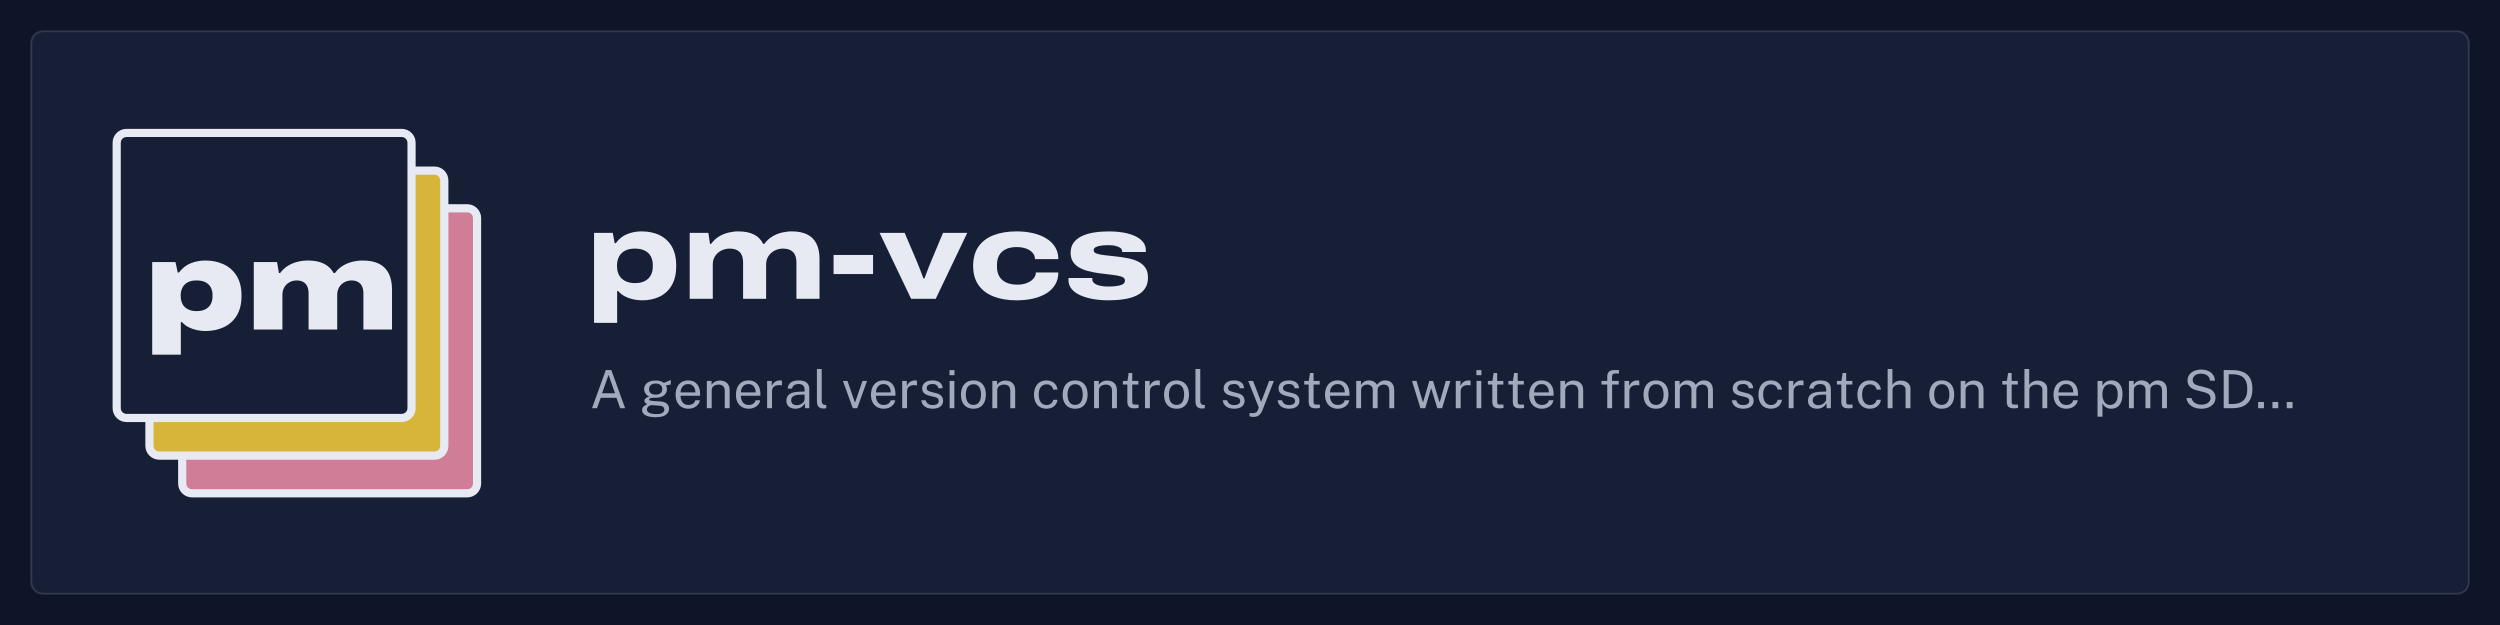
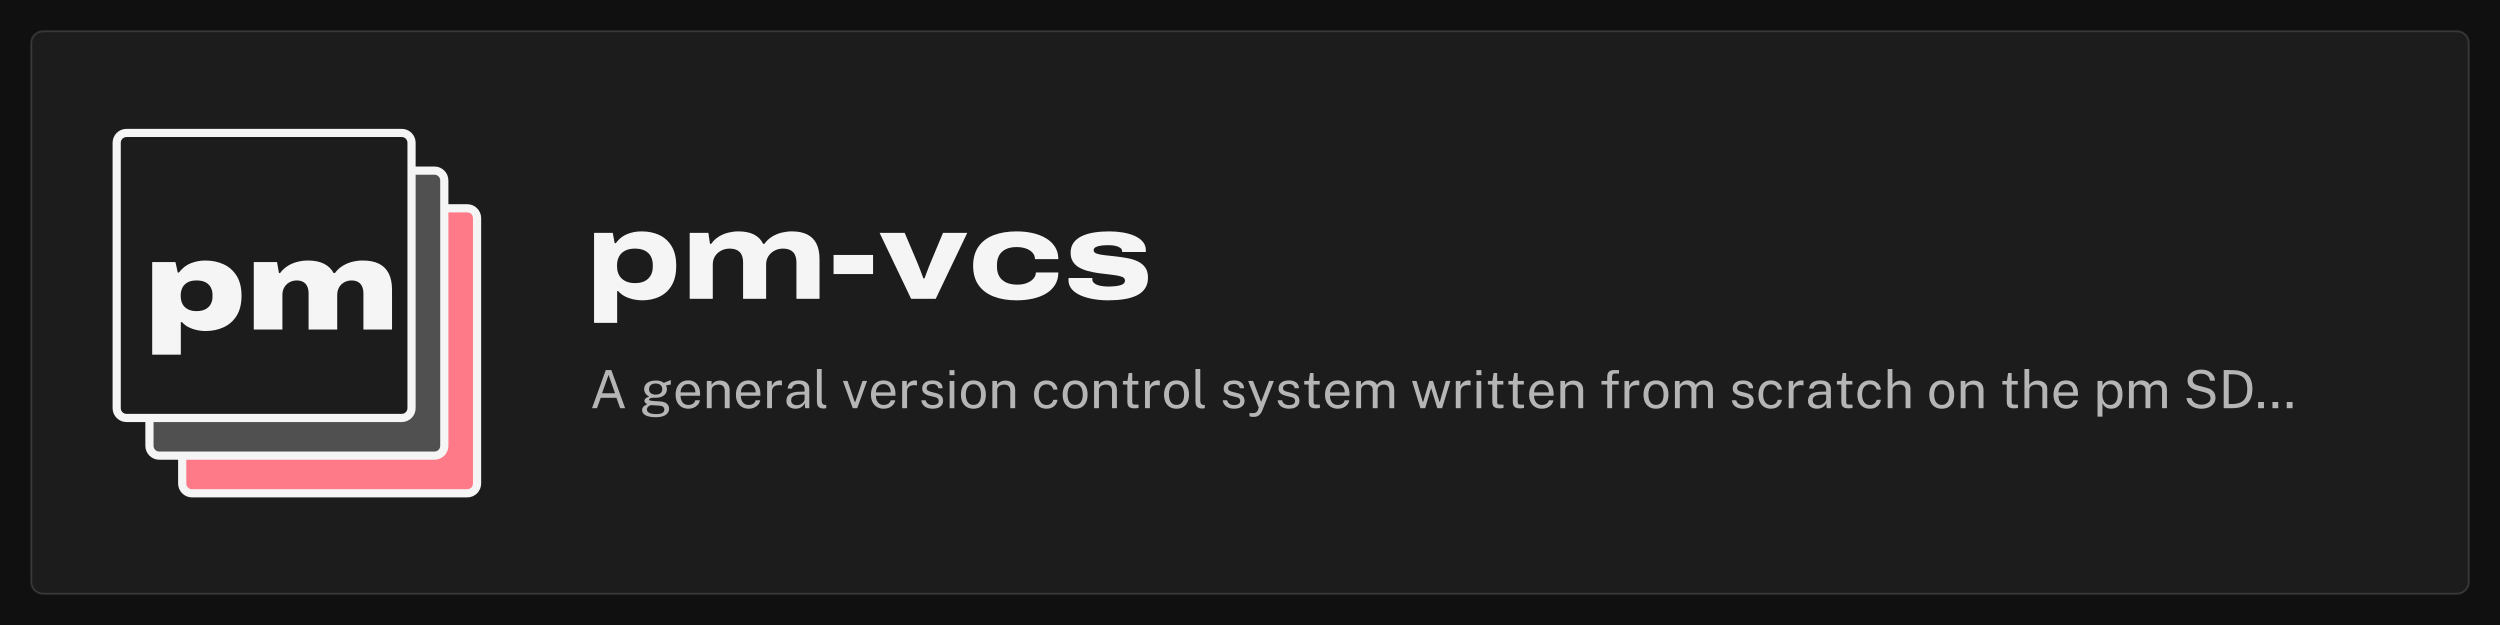
<svg xmlns="http://www.w3.org/2000/svg" width="1280" height="320" viewBox="0 0 1280 320" role="img" aria-label="pm-vcs: A general version control system written from scratch on the pm SDK for arbitrary files and structured records, with stable file and change identities, native PM attribution, its own object store, refs, merge, operation log and bundles, and no Git dependency.">
-   <rect width="1280" height="320" fill="#0F1528" />
-   <rect x="16" y="16" width="1248" height="288" rx="6" fill="#171F37" stroke="#E7EAF3" stroke-opacity=".14" />
-   <g fill="#E7EAF3">
+   <rect width="1280" height="320" fill="#101010" />
+   <rect x="16" y="16" width="1248" height="288" rx="6" fill="#1C1C1C" stroke="#F5F5F5" stroke-opacity=".14" />
+   <g fill="#F5F5F5">
    <g transform="translate(48 58) scale(0.8387097)">
-       <g stroke="#E7EAF3" stroke-width="5" stroke-linejoin="round">
-         <rect x="54" y="58" width="180" height="174" rx="6" fill="#D07E97" />
-         <rect x="34" y="35" width="180" height="174" rx="6" fill="#D7B53A" />
-         <rect x="14" y="12" width="180" height="174" rx="6" fill="#171F37" />
+       <g stroke="#F5F5F5" stroke-width="5" stroke-linejoin="round">
+         <rect x="54" y="58" width="180" height="174" rx="6" fill="#FF7A88" />
+         <rect x="34" y="35" width="180" height="174" rx="6" fill="#505050" />
+         <rect x="14" y="12" width="180" height="174" rx="6" fill="#1C1C1C" />
      </g>
-       <g fill="#E7EAF3">
+       <g fill="#F5F5F5">
        <path transform="translate(31.000 132) scale(0.078 -0.078)" d="M60 -197V528H242L260 446H269Q310 499 364.0 519.5Q418 540 476 540Q555 540 619.0 510.5Q683 481 721.0 420.0Q759 359 759 264Q759 169 721.0 108.0Q683 47 619.0 17.5Q555 -12 476 -12Q448 -12 414.0 -5.5Q380 1 348.0 16.5Q316 32 293 58H284V-197ZM407 144Q451 144 478.5 159.5Q506 175 519.0 200.5Q532 226 532 255V273Q532 303 519.0 328.5Q506 354 478.5 369.0Q451 384 407 384Q363 384 335.5 368.0Q308 352 295.5 325.5Q283 299 283 267V261Q283 237 290.0 216.0Q297 195 312.0 179.0Q327 163 350.5 153.5Q374 144 407 144Z" />
        <path transform="translate(93.010 132) scale(0.078 -0.078)" d="M60 0V528H242L257 442H266Q292 477 327.0 498.5Q362 520 402.5 530.0Q443 540 484 540Q559 540 609.0 515.0Q659 490 685 442H695Q721 477 756.0 498.5Q791 520 831.5 530.0Q872 540 913 540Q990 540 1040.5 514.5Q1091 489 1116.5 438.0Q1142 387 1142 312V0H918V285Q918 306 912.5 324.5Q907 343 896.0 356.0Q885 369 867.5 376.5Q850 384 827 384Q794 384 768.0 369.5Q742 355 727.5 329.5Q713 304 713 271V0H489V285Q489 306 483.5 324.5Q478 343 467.0 356.0Q456 369 438.5 376.5Q421 384 398 384Q365 384 339.0 369.5Q313 355 298.5 329.5Q284 304 284 271V0Z" />
      </g>
    </g>
    <g data-role="name">
      <path transform="translate(300.000 153) scale(0.064 -0.064)" d="M65.022 -192.435V527.543H214.607L229.868 445.087H238.412Q277.585 497.63 331.129 518.587Q384.672 539.543 445.412 539.543Q525.781 539.543 588.183 509.815Q650.585 480.087 686.531 419.087Q722.477 358.087 722.477 264Q722.477 169.913 686.759 108.685Q651.042 47.457 589.553 17.728Q528.064 -12 449.521 -12Q415.129 -12 379.303 -4.359Q343.477 3.283 311.933 19.696Q280.39 36.109 257.846 62.109H249.759V-192.435ZM392.847 125.738Q440.043 125.738 471.424 142.38Q502.804 159.021 518.772 188.402Q534.739 217.782 534.739 255.457V272.087Q534.739 310.761 518.772 340.142Q502.804 369.522 470.967 385.664Q439.13 401.805 391.934 401.805Q344.738 401.805 312.673 384.892Q280.607 367.979 264.683 337.827Q248.759 307.674 248.759 267.457V260.543Q248.759 230.608 257.814 205.728Q266.868 180.847 285.064 163.249Q303.26 145.651 330.184 135.695Q357.108 125.738 392.847 125.738Z" />
      <path transform="translate(348.960 153) scale(0.064 -0.064)" d="M65.022 0V527.543H214.607L227.325 439.717H236.325Q263.238 476.543 298.694 498.272Q334.151 520 374.651 529.772Q415.151 539.543 454.781 539.543Q529.325 539.543 578.868 514.772Q628.412 490 652.585 439.717H662.129Q689.499 476.543 725.183 498.272Q760.868 520 801.368 529.772Q841.868 539.543 881.955 539.543Q955.759 539.543 1004.89 515.185Q1054.02 490.826 1078.835 441.652Q1103.65 392.479 1103.65 318.392V0H918.913V292.761Q918.913 319.696 911.815 340.479Q904.717 361.262 891.206 374.718Q877.695 388.175 857.684 394.99Q837.673 401.805 812.391 401.805Q775.282 401.805 744.26 385.707Q713.238 369.609 694.857 341.142Q676.477 312.674 676.477 275.109V0H492.196V292.761Q492.196 319.696 485.098 340.479Q478 361.262 464.489 374.718Q450.978 388.175 430.967 394.99Q410.956 401.805 385.217 401.805Q348.108 401.805 317.086 385.707Q286.064 369.609 267.912 341.142Q249.759 312.674 249.759 275.109V0Z" />
      <path transform="translate(423.584 153) scale(0.064 -0.064)" d="M50 198.131V350.956H366V198.131Z" />
      <path transform="translate(450.208 153) scale(0.064 -0.064)" d="M254.457 0 2.283 527.543H202.911L304.238 289.478Q310.694 274.478 319.336 251.564Q327.977 228.651 337.118 205.282Q346.26 181.912 352.629 163.542H361.716Q368.629 182.456 377.314 206.097Q385.999 229.738 394.956 252.651Q403.912 275.564 410.369 290.564L509.521 527.543H703.433L451.259 0Z" />
      <path transform="translate(495.392 153) scale(0.064 -0.064)" d="M392.564 -12Q286.76 -12 208.554 18.5Q130.348 49 87.457 110.228Q44.565 171.457 44.565 264Q44.565 356.543 87.457 417.815Q130.348 479.087 208.554 509.315Q286.76 539.543 392.564 539.543Q461.542 539.543 521.977 525.772Q582.412 512 628.531 483.957Q674.65 455.913 700.368 414.326Q726.085 372.739 726.085 317.652H539.261Q539.261 347.131 519.75 368.914Q500.239 390.696 467.315 402.381Q434.391 414.066 392.564 414.066Q340.369 414.066 305.303 396.609Q270.238 379.153 252.814 347.685Q235.39 316.218 235.39 274V254Q235.39 212.239 253.314 180.543Q271.238 148.847 307.847 131.162Q344.456 113.478 399.738 113.478Q441.108 113.478 474.304 126.434Q507.5 139.391 526.967 161.673Q546.435 183.956 546.435 210.891H726.085Q726.085 154.261 700.139 112.174Q674.194 70.087 628.574 42.543Q582.955 15 522.249 1.5Q461.542 -12 392.564 -12Z" />
      <path transform="translate(544.736 153) scale(0.064 -0.064)" d="M353.282 -12Q294.195 -12 237.662 -2.5Q181.13 7 135.739 26.272Q90.348 45.543 63.315 76.587Q36.283 107.63 36.283 151.261Q36.283 155.174 36.511 158.902Q36.739 162.63 37.739 166.63H227.65Q227.107 164 226.879 161.272Q226.65 158.543 226.65 156.543Q227.194 135.891 244.89 123.065Q262.585 110.239 291.379 104.282Q320.173 98.326 353.738 98.326Q382.413 98.326 413.837 101.467Q445.261 104.608 466.717 114.663Q488.174 124.717 488.174 146.457Q488.174 168.652 459.826 177.979Q431.479 187.305 383.533 192.446Q335.587 197.587 276.022 205.5Q231.283 211.957 191.326 222.685Q151.37 233.414 120.326 251.457Q89.283 269.5 71.424 298.087Q53.565 326.674 53.565 368.305Q53.565 416.196 77.141 448.87Q100.717 481.543 142.652 501.587Q184.586 521.63 240.662 530.587Q296.738 539.543 361.738 539.543Q418.651 539.543 471.227 530.859Q523.803 522.174 565.238 503.717Q606.672 485.261 630.977 456.717Q655.281 428.174 655.281 388.913Q655.281 385.457 655.281 381.413Q655.281 377.37 654.281 374.457H465.457V380.63Q465.457 397.739 449.902 408.294Q434.348 418.848 410.467 424.033Q386.586 429.218 359.651 429.218Q349.282 429.218 329.042 428.49Q308.803 427.761 287.836 424.076Q266.868 420.392 252.314 412.25Q237.759 404.109 237.759 388.826Q237.759 370.087 262.488 361.532Q287.216 352.978 327.444 348.837Q367.672 344.695 414.672 339.326Q462.955 333.956 509.27 325.228Q555.585 316.5 592.303 298.684Q629.02 280.869 650.694 250.01Q672.368 219.152 672.368 169.521Q672.368 117.804 648.52 82.674Q624.672 47.543 581.738 26.772Q538.803 6 480.499 -3.0Q422.195 -12 353.282 -12Z" />
    </g>
-     <g data-role="tagline" fill="#A2A9BD">
+     <g data-role="tagline" fill="#B5B5B5">
      <path transform="translate(302.000 209) scale(0.0135 -0.0135)" d="M82.5 0 605.656 1446H815.312L1337.812 0H1149.375L1006.781 395.5H414.281L271 0ZM462.812 566.062H956.188L709.844 1264.969Z" />
      <path transform="translate(321.170 209) scale(0.0135 -0.0135)" d="" />
      <path transform="translate(327.731 209) scale(0.0135 -0.0135)" d="M590.438 -342Q346.781 -342 210.891 -271.516Q75 -201.031 75 -69.875Q75 -13.969 101.047 25.422Q127.094 64.812 163.141 91.016Q199.188 117.219 230.203 132.438Q261.219 147.656 270.5 154.562Q252.875 165.188 227.719 180.25Q202.562 195.312 183.219 220.312Q163.875 245.312 163.875 285.25Q163.875 334.125 209.906 374.969Q255.938 415.812 346.75 435.75Q255.75 481.812 204.688 558.0Q153.625 634.188 153.625 722.75Q153.625 823.469 207.922 897.109Q262.219 970.75 363.016 1010.375Q463.812 1050 603.5 1050Q704.656 1050 773.312 1026.688Q841.969 1003.375 900.938 960.25Q917.469 967.312 952.062 981.5Q986.656 995.688 1028.234 1012.703Q1069.812 1029.719 1106.641 1045.109Q1143.469 1060.5 1164.812 1069.312L1164.125 898.312L982.875 863.812Q998.719 831.969 1007.953 794.016Q1017.188 756.062 1017.188 723.438Q1017.188 632.156 969.703 557.875Q922.219 483.594 826.297 439.953Q730.375 396.312 586.062 396.312Q573.875 396.312 555.469 396.828Q537.062 397.344 524.188 398.375Q417.969 395.375 378.328 374.484Q338.688 353.594 338.688 329.188Q338.688 300.312 383.688 289.094Q428.688 277.875 536.188 270.25Q575 267.938 632.484 264.938Q689.969 261.938 760.562 256.938Q923.062 247.188 1011.062 174.125Q1099.062 101.062 1099.062 -22.875Q1099.062 -163.688 973.375 -252.844Q847.688 -342 590.438 -342ZM622.875 -223.312Q766.219 -223.312 842.484 -180.047Q918.75 -136.781 918.75 -50.375Q918.75 11.5 871.953 51.359Q825.156 91.219 730.375 97.188L440 115.75Q401.094 118.094 358.969 96.75Q316.844 75.406 287.797 37.219Q258.75 -0.969 258.75 -48.812Q258.75 -131.281 347.781 -177.297Q436.812 -223.312 622.875 -223.312ZM591.5 515Q703.281 515 771.734 567.125Q840.188 619.25 840.188 720.562Q840.188 825.5 771.734 880.812Q703.281 936.125 591.5 936.125Q478.094 936.125 408.484 880.484Q338.875 824.844 338.875 720.562Q338.875 623.188 405.203 569.094Q471.531 515 591.5 515Z" />
      <path transform="translate(344.538 209) scale(0.0135 -0.0135)" d="M590.281 -20Q445.688 -20 335.656 42.875Q225.625 105.75 163.859 223.75Q102.094 341.75 102.094 506.625Q102.094 669.719 158.031 793.078Q213.969 916.438 320.312 985.219Q426.656 1054 576.906 1054Q722.938 1054 823.797 991.219Q924.656 928.438 977.219 813.5Q1029.781 698.562 1029.781 541.625V473.938H289.188Q288.844 375.844 321.312 296.484Q353.781 217.125 420.109 170.25Q486.438 123.375 586.844 123.375Q685.781 123.375 757.484 168.969Q829.188 214.562 849.25 302.125H1023.281Q1004.656 196.969 939.5 124.953Q874.344 52.938 782.594 16.469Q690.844 -20 590.281 -20ZM289.812 598.75H851.906Q851.906 687.625 821.781 759.188Q791.656 830.75 730.438 872.406Q669.219 914.062 575.594 914.062Q478.5 914.062 414.984 867.484Q351.469 820.906 320.312 748.359Q289.156 675.812 289.812 598.75Z" />
      <path transform="translate(359.834 209) scale(0.0135 -0.0135)" d="M152.5 0V1034H332.094V883.781Q357.375 927.281 401.547 964.891Q445.719 1002.5 509.562 1025.5Q573.406 1048.5 655.719 1048.5Q753.938 1048.5 836.438 1009.562Q918.938 970.625 968.484 888.375Q1018.031 806.125 1018.031 676.188V0H832.781V657.969Q832.781 779.188 769.516 837.688Q706.25 896.188 604.5 896.188Q535.156 896.188 473.828 873.688Q412.5 851.188 374.953 805.703Q337.406 760.219 337.406 690.781V0Z" />
      <path transform="translate(375.413 209) scale(0.0135 -0.0135)" d="M590.281 -20Q445.688 -20 335.656 42.875Q225.625 105.75 163.859 223.75Q102.094 341.75 102.094 506.625Q102.094 669.719 158.031 793.078Q213.969 916.438 320.312 985.219Q426.656 1054 576.906 1054Q722.938 1054 823.797 991.219Q924.656 928.438 977.219 813.5Q1029.781 698.562 1029.781 541.625V473.938H289.188Q288.844 375.844 321.312 296.484Q353.781 217.125 420.109 170.25Q486.438 123.375 586.844 123.375Q685.781 123.375 757.484 168.969Q829.188 214.562 849.25 302.125H1023.281Q1004.656 196.969 939.5 124.953Q874.344 52.938 782.594 16.469Q690.844 -20 590.281 -20ZM289.812 598.75H851.906Q851.906 687.625 821.781 759.188Q791.656 830.75 730.438 872.406Q669.219 914.062 575.594 914.062Q478.5 914.062 414.984 867.484Q351.469 820.906 320.312 748.359Q289.156 675.812 289.812 598.75Z" />
      <path transform="translate(390.709 209) scale(0.0135 -0.0135)" d="M152.5 0V1034H329V834.625Q354.969 909.094 402.094 957.594Q449.219 1006.094 509.688 1030.047Q570.156 1054 635.312 1054Q658.062 1054 679.781 1051.047Q701.5 1048.094 713.969 1040.875V861.875Q699.156 868.781 675.656 871.406Q652.156 874.031 636 874.375Q574.25 878.156 520.219 866.797Q466.188 855.438 424.953 827.25Q383.719 799.062 360.562 753.344Q337.406 707.625 337.406 643V0Z" />
      <path transform="translate(401.266 209) scale(0.0135 -0.0135)" d="M442.688 -20Q342.406 -20 265.5 15.703Q188.594 51.406 145.344 118.344Q102.094 185.281 102.094 279.812Q102.094 451.75 221.812 535.891Q341.531 620.031 607.125 625.938L791.469 631.188V711.938Q791.469 807.219 734.438 862.703Q677.406 918.188 558.031 917.5Q468.812 917.156 401.125 875.859Q333.438 834.562 314.031 742.188H150.625Q156.625 842.531 207.547 912.125Q258.469 981.719 350.094 1017.859Q441.719 1054 566.844 1054Q701.562 1054 791.094 1015.953Q880.625 977.906 925.25 903.766Q969.875 829.625 969.875 721.5V0H811.938L798.281 194.188Q738.5 73.438 646.219 26.719Q553.938 -20 442.688 -20ZM498.312 113.125Q550.594 113.125 602.328 131.984Q654.062 150.844 696.672 183.438Q739.281 216.031 765.203 256.406Q791.125 296.781 791.469 339.5V516.75L638.25 514.125Q519.312 512.156 440.141 489.828Q360.969 467.5 321.172 420.797Q281.375 374.094 281.375 297.5Q281.375 210.625 342.203 161.875Q403.031 113.125 498.312 113.125Z" />
      <path transform="translate(416.197 209) scale(0.0135 -0.0135)" d="M413.594 -12.812Q330.312 -12.812 278.688 10.141Q227.062 33.094 199.594 72.25Q172.125 111.406 162.312 161.547Q152.5 211.688 152.5 266.062V1486H334.656V283.938Q334.656 205.594 365.141 166.688Q395.625 127.781 451 124L506.781 122.625V3.438Q483.594 -3.656 458.734 -8.234Q433.875 -12.812 413.594 -12.812Z" />
      <path transform="translate(424.377 209) scale(0.0135 -0.0135)" d="" />
      <path transform="translate(430.938 209) scale(0.0135 -0.0135)" d="M421.156 0 47.375 1034H221.438L495.969 231.688H513.031L789.406 1034H961.938L589.781 0Z" />
      <path transform="translate(444.560 209) scale(0.0135 -0.0135)" d="M590.281 -20Q445.688 -20 335.656 42.875Q225.625 105.75 163.859 223.75Q102.094 341.75 102.094 506.625Q102.094 669.719 158.031 793.078Q213.969 916.438 320.312 985.219Q426.656 1054 576.906 1054Q722.938 1054 823.797 991.219Q924.656 928.438 977.219 813.5Q1029.781 698.562 1029.781 541.625V473.938H289.188Q288.844 375.844 321.312 296.484Q353.781 217.125 420.109 170.25Q486.438 123.375 586.844 123.375Q685.781 123.375 757.484 168.969Q829.188 214.562 849.25 302.125H1023.281Q1004.656 196.969 939.5 124.953Q874.344 52.938 782.594 16.469Q690.844 -20 590.281 -20ZM289.812 598.75H851.906Q851.906 687.625 821.781 759.188Q791.656 830.75 730.438 872.406Q669.219 914.062 575.594 914.062Q478.5 914.062 414.984 867.484Q351.469 820.906 320.312 748.359Q289.156 675.812 289.812 598.75Z" />
      <path transform="translate(459.856 209) scale(0.0135 -0.0135)" d="M152.5 0V1034H329V834.625Q354.969 909.094 402.094 957.594Q449.219 1006.094 509.688 1030.047Q570.156 1054 635.312 1054Q658.062 1054 679.781 1051.047Q701.5 1048.094 713.969 1040.875V861.875Q699.156 868.781 675.656 871.406Q652.156 874.031 636 874.375Q574.25 878.156 520.219 866.797Q466.188 855.438 424.953 827.25Q383.719 799.062 360.562 753.344Q337.406 707.625 337.406 643V0Z" />
      <path transform="translate(470.413 209) scale(0.0135 -0.0135)" d="M525.156 -20Q417.156 -20 324.609 13.719Q232.062 47.438 171.141 118.594Q110.219 189.75 94.781 300.75H262.688Q276.344 240.25 312.953 199.516Q349.562 158.781 404.234 138.328Q458.906 117.875 524.469 117.875Q628.844 117.875 692.797 157.0Q756.75 196.125 756.75 277Q756.75 334.219 723.188 368.438Q689.625 402.656 618.969 419.219L404.938 472.094Q279.906 502.375 205.312 566.219Q130.719 630.062 130.031 745.438Q129.688 835.531 173.688 905.0Q217.688 974.469 305.469 1014.234Q393.25 1054 523.906 1054Q692.594 1054 795.922 978.406Q899.25 902.812 903.844 756.625H740.406Q730.062 831.188 673.953 874.688Q617.844 918.188 522.188 918.188Q423.562 918.188 361.453 878.562Q299.344 838.938 299.344 756.438Q299.344 701.219 343.547 669.625Q387.75 638.031 473.375 617.469L680.531 564.594Q752.312 545.844 799.047 514.688Q845.781 483.531 873.031 445.547Q900.281 407.562 911.625 366.328Q922.969 325.094 922.969 287.188Q922.969 191.938 875.891 123.328Q828.812 54.719 740.031 17.359Q651.25 -20 525.156 -20Z" />
      <path transform="translate(484.075 209) scale(0.0135 -0.0135)" d="M158.406 0V1034H337.438V0ZM152.5 1253.188V1444.688H342.031V1253.188Z" />
      <path transform="translate(490.757 209) scale(0.0135 -0.0135)" d="M566.938 -20Q424 -20 317.328 41.438Q210.656 102.875 151.734 221.719Q92.812 340.562 92.812 512.625Q92.812 674.969 147.844 796.812Q202.875 918.656 308.906 986.328Q414.938 1054 567.625 1054Q710.594 1054 815.953 991.375Q921.312 928.75 979.562 808.047Q1037.812 687.344 1037.812 512.625Q1037.812 354.688 984.141 234.859Q930.469 115.031 825.922 47.516Q721.375 -20 566.938 -20ZM567.625 125.5Q660.469 125.5 724.453 172.922Q788.438 220.344 821.578 308.25Q854.719 396.156 854.719 517.438Q854.719 627.906 825.516 716.594Q796.312 805.281 732.984 856.922Q669.656 908.562 567.625 908.562Q473.781 908.562 408.812 862.172Q343.844 815.781 310.203 728.078Q276.562 640.375 276.562 517.438Q276.562 407.969 306.266 319.078Q335.969 230.188 400.281 177.844Q464.594 125.5 567.625 125.5Z" />
      <path transform="translate(506.026 209) scale(0.0135 -0.0135)" d="M152.5 0V1034H332.094V883.781Q357.375 927.281 401.547 964.891Q445.719 1002.5 509.562 1025.5Q573.406 1048.5 655.719 1048.5Q753.938 1048.5 836.438 1009.562Q918.938 970.625 968.484 888.375Q1018.031 806.125 1018.031 676.188V0H832.781V657.969Q832.781 779.188 769.516 837.688Q706.25 896.188 604.5 896.188Q535.156 896.188 473.828 873.688Q412.5 851.188 374.953 805.703Q337.406 760.219 337.406 690.781V0Z" />
      <path transform="translate(521.605 209) scale(0.0135 -0.0135)" d="" />
      <path transform="translate(528.166 209) scale(0.0135 -0.0135)" d="M568.531 -20Q429.062 -20 321.562 40.766Q214.062 101.531 153.438 220.547Q92.812 339.562 92.812 513.312Q92.812 674.625 148.344 796.297Q203.875 917.969 310.391 985.984Q416.906 1054 568.531 1054Q679.75 1054 768.438 1011.359Q857.125 968.719 913.891 890.688Q970.656 812.656 984.469 706.5H820.406Q811.156 761.094 778.797 806.281Q746.438 851.469 693.5 878.297Q640.562 905.125 569.562 905.125Q436.812 905.125 353.578 809.156Q270.344 713.188 270.344 514.688Q270.344 335.844 346.906 228.266Q423.469 120.688 572.312 120.688Q642.969 120.688 695.734 148.547Q748.5 176.406 780.688 221.594Q812.875 266.781 821.781 318.625H982.75Q969.625 215.188 912.516 138.875Q855.406 62.562 766.891 21.281Q678.375 -20 568.531 -20Z" />
      <path transform="translate(542.840 209) scale(0.0135 -0.0135)" d="M566.938 -20Q424 -20 317.328 41.438Q210.656 102.875 151.734 221.719Q92.812 340.562 92.812 512.625Q92.812 674.969 147.844 796.812Q202.875 918.656 308.906 986.328Q414.938 1054 567.625 1054Q710.594 1054 815.953 991.375Q921.312 928.75 979.562 808.047Q1037.812 687.344 1037.812 512.625Q1037.812 354.688 984.141 234.859Q930.469 115.031 825.922 47.516Q721.375 -20 566.938 -20ZM567.625 125.5Q660.469 125.5 724.453 172.922Q788.438 220.344 821.578 308.25Q854.719 396.156 854.719 517.438Q854.719 627.906 825.516 716.594Q796.312 805.281 732.984 856.922Q669.656 908.562 567.625 908.562Q473.781 908.562 408.812 862.172Q343.844 815.781 310.203 728.078Q276.562 640.375 276.562 517.438Q276.562 407.969 306.266 319.078Q335.969 230.188 400.281 177.844Q464.594 125.5 567.625 125.5Z" />
      <path transform="translate(558.109 209) scale(0.0135 -0.0135)" d="M152.5 0V1034H332.094V883.781Q357.375 927.281 401.547 964.891Q445.719 1002.5 509.562 1025.5Q573.406 1048.5 655.719 1048.5Q753.938 1048.5 836.438 1009.562Q918.938 970.625 968.484 888.375Q1018.031 806.125 1018.031 676.188V0H832.781V657.969Q832.781 779.188 769.516 837.688Q706.25 896.188 604.5 896.188Q535.156 896.188 473.828 873.688Q412.5 851.188 374.953 805.703Q337.406 760.219 337.406 690.781V0Z" />
      <path transform="translate(573.688 209) scale(0.0135 -0.0135)" d="M531.844 -5.5Q424.625 -5.5 365.656 23.844Q306.688 53.188 283.516 110.031Q260.344 166.875 260.344 249.875V898.625H92.344V1034H265.156L310.031 1335H445.562V1034.688H678.781V898.625H445.562L446.25 256.062Q446.25 200.906 457.375 175.453Q468.5 150 495.953 142.875Q523.406 135.75 571.906 135.75H685.344V12.062Q665.656 4.688 627.203 -0.406Q588.75 -5.5 531.844 -5.5Z" />
      <path transform="translate(584.191 209) scale(0.0135 -0.0135)" d="M152.5 0V1034H329V834.625Q354.969 909.094 402.094 957.594Q449.219 1006.094 509.688 1030.047Q570.156 1054 635.312 1054Q658.062 1054 679.781 1051.047Q701.5 1048.094 713.969 1040.875V861.875Q699.156 868.781 675.656 871.406Q652.156 874.031 636 874.375Q574.25 878.156 520.219 866.797Q466.188 855.438 424.953 827.25Q383.719 799.062 360.562 753.344Q337.406 707.625 337.406 643V0Z" />
      <path transform="translate(594.748 209) scale(0.0135 -0.0135)" d="M566.938 -20Q424 -20 317.328 41.438Q210.656 102.875 151.734 221.719Q92.812 340.562 92.812 512.625Q92.812 674.969 147.844 796.812Q202.875 918.656 308.906 986.328Q414.938 1054 567.625 1054Q710.594 1054 815.953 991.375Q921.312 928.75 979.562 808.047Q1037.812 687.344 1037.812 512.625Q1037.812 354.688 984.141 234.859Q930.469 115.031 825.922 47.516Q721.375 -20 566.938 -20ZM567.625 125.5Q660.469 125.5 724.453 172.922Q788.438 220.344 821.578 308.25Q854.719 396.156 854.719 517.438Q854.719 627.906 825.516 716.594Q796.312 805.281 732.984 856.922Q669.656 908.562 567.625 908.562Q473.781 908.562 408.812 862.172Q343.844 815.781 310.203 728.078Q276.562 640.375 276.562 517.438Q276.562 407.969 306.266 319.078Q335.969 230.188 400.281 177.844Q464.594 125.5 567.625 125.5Z" />
      <path transform="translate(610.016 209) scale(0.0135 -0.0135)" d="M413.594 -12.812Q330.312 -12.812 278.688 10.141Q227.062 33.094 199.594 72.25Q172.125 111.406 162.312 161.547Q152.5 211.688 152.5 266.062V1486H334.656V283.938Q334.656 205.594 365.141 166.688Q395.625 127.781 451 124L506.781 122.625V3.438Q483.594 -3.656 458.734 -8.234Q433.875 -12.812 413.594 -12.812Z" />
      <path transform="translate(618.197 209) scale(0.0135 -0.0135)" d="" />
      <path transform="translate(624.758 209) scale(0.0135 -0.0135)" d="M525.156 -20Q417.156 -20 324.609 13.719Q232.062 47.438 171.141 118.594Q110.219 189.75 94.781 300.75H262.688Q276.344 240.25 312.953 199.516Q349.562 158.781 404.234 138.328Q458.906 117.875 524.469 117.875Q628.844 117.875 692.797 157.0Q756.75 196.125 756.75 277Q756.75 334.219 723.188 368.438Q689.625 402.656 618.969 419.219L404.938 472.094Q279.906 502.375 205.312 566.219Q130.719 630.062 130.031 745.438Q129.688 835.531 173.688 905.0Q217.688 974.469 305.469 1014.234Q393.25 1054 523.906 1054Q692.594 1054 795.922 978.406Q899.25 902.812 903.844 756.625H740.406Q730.062 831.188 673.953 874.688Q617.844 918.188 522.188 918.188Q423.562 918.188 361.453 878.562Q299.344 838.938 299.344 756.438Q299.344 701.219 343.547 669.625Q387.75 638.031 473.375 617.469L680.531 564.594Q752.312 545.844 799.047 514.688Q845.781 483.531 873.031 445.547Q900.281 407.562 911.625 366.328Q922.969 325.094 922.969 287.188Q922.969 191.938 875.891 123.328Q828.812 54.719 740.031 17.359Q651.25 -20 525.156 -20Z" />
      <path transform="translate(638.420 209) scale(0.0135 -0.0135)" d="M255.938 -330Q164.812 -330 131.016 -317.188Q97.219 -304.375 97.219 -304.375V-184.375L202.781 -186.438Q260.406 -188.5 298.328 -178.328Q336.25 -168.156 359.203 -150.984Q382.156 -133.812 394.719 -112.891Q407.281 -91.969 414.844 -72.875L451 24.562L47.375 1034H233.812L539.406 235.75L842.156 1034H1023L587.5 -77.812Q547.406 -176.5 497.75 -231.297Q448.094 -286.094 387.656 -308.047Q327.219 -330 255.938 -330Z" />
      <path transform="translate(652.865 209) scale(0.0135 -0.0135)" d="M525.156 -20Q417.156 -20 324.609 13.719Q232.062 47.438 171.141 118.594Q110.219 189.75 94.781 300.75H262.688Q276.344 240.25 312.953 199.516Q349.562 158.781 404.234 138.328Q458.906 117.875 524.469 117.875Q628.844 117.875 692.797 157.0Q756.75 196.125 756.75 277Q756.75 334.219 723.188 368.438Q689.625 402.656 618.969 419.219L404.938 472.094Q279.906 502.375 205.312 566.219Q130.719 630.062 130.031 745.438Q129.688 835.531 173.688 905.0Q217.688 974.469 305.469 1014.234Q393.25 1054 523.906 1054Q692.594 1054 795.922 978.406Q899.25 902.812 903.844 756.625H740.406Q730.062 831.188 673.953 874.688Q617.844 918.188 522.188 918.188Q423.562 918.188 361.453 878.562Q299.344 838.938 299.344 756.438Q299.344 701.219 343.547 669.625Q387.75 638.031 473.375 617.469L680.531 564.594Q752.312 545.844 799.047 514.688Q845.781 483.531 873.031 445.547Q900.281 407.562 911.625 366.328Q922.969 325.094 922.969 287.188Q922.969 191.938 875.891 123.328Q828.812 54.719 740.031 17.359Q651.25 -20 525.156 -20Z" />
      <path transform="translate(666.527 209) scale(0.0135 -0.0135)" d="M531.844 -5.5Q424.625 -5.5 365.656 23.844Q306.688 53.188 283.516 110.031Q260.344 166.875 260.344 249.875V898.625H92.344V1034H265.156L310.031 1335H445.562V1034.688H678.781V898.625H445.562L446.25 256.062Q446.25 200.906 457.375 175.453Q468.5 150 495.953 142.875Q523.406 135.75 571.906 135.75H685.344V12.062Q665.656 4.688 627.203 -0.406Q588.75 -5.5 531.844 -5.5Z" />
      <path transform="translate(677.030 209) scale(0.0135 -0.0135)" d="M590.281 -20Q445.688 -20 335.656 42.875Q225.625 105.75 163.859 223.75Q102.094 341.75 102.094 506.625Q102.094 669.719 158.031 793.078Q213.969 916.438 320.312 985.219Q426.656 1054 576.906 1054Q722.938 1054 823.797 991.219Q924.656 928.438 977.219 813.5Q1029.781 698.562 1029.781 541.625V473.938H289.188Q288.844 375.844 321.312 296.484Q353.781 217.125 420.109 170.25Q486.438 123.375 586.844 123.375Q685.781 123.375 757.484 168.969Q829.188 214.562 849.25 302.125H1023.281Q1004.656 196.969 939.5 124.953Q874.344 52.938 782.594 16.469Q690.844 -20 590.281 -20ZM289.812 598.75H851.906Q851.906 687.625 821.781 759.188Q791.656 830.75 730.438 872.406Q669.219 914.062 575.594 914.062Q478.5 914.062 414.984 867.484Q351.469 820.906 320.312 748.359Q289.156 675.812 289.812 598.75Z" />
      <path transform="translate(692.326 209) scale(0.0135 -0.0135)" d="M152.5 0V1034H331.406V883.781Q373.875 952.438 448.688 1003.219Q523.5 1054 643.844 1054Q700.406 1054 758.812 1034.844Q817.219 1015.688 866.031 978.047Q914.844 940.406 941.625 885.094Q990 960.938 1071.984 1007.469Q1153.969 1054 1256.562 1054Q1311.312 1054 1370.328 1037.422Q1429.344 1020.844 1479.828 979.625Q1530.312 938.406 1561.953 864.812Q1593.594 791.219 1593.594 676.188V0H1408.344V657.969Q1408.344 751.688 1378.031 803.578Q1347.719 855.469 1299.531 876.172Q1251.344 896.875 1196.406 896.875Q1147.719 896.875 1093.797 878.141Q1039.875 859.406 1002.016 814.406Q964.156 769.406 964.156 690.781V0H779.594V711.781Q779.594 773.344 747.156 814.406Q714.719 855.469 666.375 876.172Q618.031 896.875 569.656 896.875Q517.031 896.875 463.438 875.844Q409.844 854.812 373.625 809.156Q337.406 763.5 337.406 690.781V0Z" />
      <path transform="translate(715.681 209) scale(0.0135 -0.0135)" d="" />
      <path transform="translate(722.242 209) scale(0.0135 -0.0135)" d="M371.781 0 52.312 1034H223.625L460.438 239.312H476.188L709.219 1034H848.969L1091.125 241.25H1107.531L1334.469 1034H1507.562L1194.094 0H1012.219L776.844 763.188L552.156 0Z" />
      <path transform="translate(743.302 209) scale(0.0135 -0.0135)" d="M152.5 0V1034H329V834.625Q354.969 909.094 402.094 957.594Q449.219 1006.094 509.688 1030.047Q570.156 1054 635.312 1054Q658.062 1054 679.781 1051.047Q701.5 1048.094 713.969 1040.875V861.875Q699.156 868.781 675.656 871.406Q652.156 874.031 636 874.375Q574.25 878.156 520.219 866.797Q466.188 855.438 424.953 827.25Q383.719 799.062 360.562 753.344Q337.406 707.625 337.406 643V0Z" />
      <path transform="translate(753.859 209) scale(0.0135 -0.0135)" d="M158.406 0V1034H337.438V0ZM152.5 1253.188V1444.688H342.031V1253.188Z" />
      <path transform="translate(760.541 209) scale(0.0135 -0.0135)" d="M531.844 -5.5Q424.625 -5.5 365.656 23.844Q306.688 53.188 283.516 110.031Q260.344 166.875 260.344 249.875V898.625H92.344V1034H265.156L310.031 1335H445.562V1034.688H678.781V898.625H445.562L446.25 256.062Q446.25 200.906 457.375 175.453Q468.5 150 495.953 142.875Q523.406 135.75 571.906 135.75H685.344V12.062Q665.656 4.688 627.203 -0.406Q588.75 -5.5 531.844 -5.5Z" />
      <path transform="translate(771.044 209) scale(0.0135 -0.0135)" d="M531.844 -5.5Q424.625 -5.5 365.656 23.844Q306.688 53.188 283.516 110.031Q260.344 166.875 260.344 249.875V898.625H92.344V1034H265.156L310.031 1335H445.562V1034.688H678.781V898.625H445.562L446.25 256.062Q446.25 200.906 457.375 175.453Q468.5 150 495.953 142.875Q523.406 135.75 571.906 135.75H685.344V12.062Q665.656 4.688 627.203 -0.406Q588.75 -5.5 531.844 -5.5Z" />
      <path transform="translate(781.547 209) scale(0.0135 -0.0135)" d="M590.281 -20Q445.688 -20 335.656 42.875Q225.625 105.75 163.859 223.75Q102.094 341.75 102.094 506.625Q102.094 669.719 158.031 793.078Q213.969 916.438 320.312 985.219Q426.656 1054 576.906 1054Q722.938 1054 823.797 991.219Q924.656 928.438 977.219 813.5Q1029.781 698.562 1029.781 541.625V473.938H289.188Q288.844 375.844 321.312 296.484Q353.781 217.125 420.109 170.25Q486.438 123.375 586.844 123.375Q685.781 123.375 757.484 168.969Q829.188 214.562 849.25 302.125H1023.281Q1004.656 196.969 939.5 124.953Q874.344 52.938 782.594 16.469Q690.844 -20 590.281 -20ZM289.812 598.75H851.906Q851.906 687.625 821.781 759.188Q791.656 830.75 730.438 872.406Q669.219 914.062 575.594 914.062Q478.5 914.062 414.984 867.484Q351.469 820.906 320.312 748.359Q289.156 675.812 289.812 598.75Z" />
      <path transform="translate(796.843 209) scale(0.0135 -0.0135)" d="M152.5 0V1034H332.094V883.781Q357.375 927.281 401.547 964.891Q445.719 1002.5 509.562 1025.5Q573.406 1048.5 655.719 1048.5Q753.938 1048.5 836.438 1009.562Q918.938 970.625 968.484 888.375Q1018.031 806.125 1018.031 676.188V0H832.781V657.969Q832.781 779.188 769.516 837.688Q706.25 896.188 604.5 896.188Q535.156 896.188 473.828 873.688Q412.5 851.188 374.953 805.703Q337.406 760.219 337.406 690.781V0Z" />
      <path transform="translate(812.422 209) scale(0.0135 -0.0135)" d="" />
      <path transform="translate(818.983 209) scale(0.0135 -0.0135)" d="M290.5 0V898.625H72V1034H290.5V1194.312Q290.5 1317.062 353.172 1381.531Q415.844 1446 541.438 1446H736.062L736.75 1314.75H582.625Q518.875 1314.75 495.938 1280.781Q473 1246.812 473 1178V1034H726.75V898.625H475.75V0Z" />
      <path transform="translate(829.675 209) scale(0.0135 -0.0135)" d="M152.5 0V1034H329V834.625Q354.969 909.094 402.094 957.594Q449.219 1006.094 509.688 1030.047Q570.156 1054 635.312 1054Q658.062 1054 679.781 1051.047Q701.5 1048.094 713.969 1040.875V861.875Q699.156 868.781 675.656 871.406Q652.156 874.031 636 874.375Q574.25 878.156 520.219 866.797Q466.188 855.438 424.953 827.25Q383.719 799.062 360.562 753.344Q337.406 707.625 337.406 643V0Z" />
      <path transform="translate(840.232 209) scale(0.0135 -0.0135)" d="M566.938 -20Q424 -20 317.328 41.438Q210.656 102.875 151.734 221.719Q92.812 340.562 92.812 512.625Q92.812 674.969 147.844 796.812Q202.875 918.656 308.906 986.328Q414.938 1054 567.625 1054Q710.594 1054 815.953 991.375Q921.312 928.75 979.562 808.047Q1037.812 687.344 1037.812 512.625Q1037.812 354.688 984.141 234.859Q930.469 115.031 825.922 47.516Q721.375 -20 566.938 -20ZM567.625 125.5Q660.469 125.5 724.453 172.922Q788.438 220.344 821.578 308.25Q854.719 396.156 854.719 517.438Q854.719 627.906 825.516 716.594Q796.312 805.281 732.984 856.922Q669.656 908.562 567.625 908.562Q473.781 908.562 408.812 862.172Q343.844 815.781 310.203 728.078Q276.562 640.375 276.562 517.438Q276.562 407.969 306.266 319.078Q335.969 230.188 400.281 177.844Q464.594 125.5 567.625 125.5Z" />
      <path transform="translate(855.500 209) scale(0.0135 -0.0135)" d="M152.5 0V1034H331.406V883.781Q373.875 952.438 448.688 1003.219Q523.5 1054 643.844 1054Q700.406 1054 758.812 1034.844Q817.219 1015.688 866.031 978.047Q914.844 940.406 941.625 885.094Q990 960.938 1071.984 1007.469Q1153.969 1054 1256.562 1054Q1311.312 1054 1370.328 1037.422Q1429.344 1020.844 1479.828 979.625Q1530.312 938.406 1561.953 864.812Q1593.594 791.219 1593.594 676.188V0H1408.344V657.969Q1408.344 751.688 1378.031 803.578Q1347.719 855.469 1299.531 876.172Q1251.344 896.875 1196.406 896.875Q1147.719 896.875 1093.797 878.141Q1039.875 859.406 1002.016 814.406Q964.156 769.406 964.156 690.781V0H779.594V711.781Q779.594 773.344 747.156 814.406Q714.719 855.469 666.375 876.172Q618.031 896.875 569.656 896.875Q517.031 896.875 463.438 875.844Q409.844 854.812 373.625 809.156Q337.406 763.5 337.406 690.781V0Z" />
      <path transform="translate(878.855 209) scale(0.0135 -0.0135)" d="" />
      <path transform="translate(885.416 209) scale(0.0135 -0.0135)" d="M525.156 -20Q417.156 -20 324.609 13.719Q232.062 47.438 171.141 118.594Q110.219 189.75 94.781 300.75H262.688Q276.344 240.25 312.953 199.516Q349.562 158.781 404.234 138.328Q458.906 117.875 524.469 117.875Q628.844 117.875 692.797 157.0Q756.75 196.125 756.75 277Q756.75 334.219 723.188 368.438Q689.625 402.656 618.969 419.219L404.938 472.094Q279.906 502.375 205.312 566.219Q130.719 630.062 130.031 745.438Q129.688 835.531 173.688 905.0Q217.688 974.469 305.469 1014.234Q393.25 1054 523.906 1054Q692.594 1054 795.922 978.406Q899.25 902.812 903.844 756.625H740.406Q730.062 831.188 673.953 874.688Q617.844 918.188 522.188 918.188Q423.562 918.188 361.453 878.562Q299.344 838.938 299.344 756.438Q299.344 701.219 343.547 669.625Q387.75 638.031 473.375 617.469L680.531 564.594Q752.312 545.844 799.047 514.688Q845.781 483.531 873.031 445.547Q900.281 407.562 911.625 366.328Q922.969 325.094 922.969 287.188Q922.969 191.938 875.891 123.328Q828.812 54.719 740.031 17.359Q651.25 -20 525.156 -20Z" />
      <path transform="translate(899.078 209) scale(0.0135 -0.0135)" d="M568.531 -20Q429.062 -20 321.562 40.766Q214.062 101.531 153.438 220.547Q92.812 339.562 92.812 513.312Q92.812 674.625 148.344 796.297Q203.875 917.969 310.391 985.984Q416.906 1054 568.531 1054Q679.75 1054 768.438 1011.359Q857.125 968.719 913.891 890.688Q970.656 812.656 984.469 706.5H820.406Q811.156 761.094 778.797 806.281Q746.438 851.469 693.5 878.297Q640.562 905.125 569.562 905.125Q436.812 905.125 353.578 809.156Q270.344 713.188 270.344 514.688Q270.344 335.844 346.906 228.266Q423.469 120.688 572.312 120.688Q642.969 120.688 695.734 148.547Q748.5 176.406 780.688 221.594Q812.875 266.781 821.781 318.625H982.75Q969.625 215.188 912.516 138.875Q855.406 62.562 766.891 21.281Q678.375 -20 568.531 -20Z" />
      <path transform="translate(913.753 209) scale(0.0135 -0.0135)" d="M152.5 0V1034H329V834.625Q354.969 909.094 402.094 957.594Q449.219 1006.094 509.688 1030.047Q570.156 1054 635.312 1054Q658.062 1054 679.781 1051.047Q701.5 1048.094 713.969 1040.875V861.875Q699.156 868.781 675.656 871.406Q652.156 874.031 636 874.375Q574.25 878.156 520.219 866.797Q466.188 855.438 424.953 827.25Q383.719 799.062 360.562 753.344Q337.406 707.625 337.406 643V0Z" />
      <path transform="translate(924.310 209) scale(0.0135 -0.0135)" d="M442.688 -20Q342.406 -20 265.5 15.703Q188.594 51.406 145.344 118.344Q102.094 185.281 102.094 279.812Q102.094 451.75 221.812 535.891Q341.531 620.031 607.125 625.938L791.469 631.188V711.938Q791.469 807.219 734.438 862.703Q677.406 918.188 558.031 917.5Q468.812 917.156 401.125 875.859Q333.438 834.562 314.031 742.188H150.625Q156.625 842.531 207.547 912.125Q258.469 981.719 350.094 1017.859Q441.719 1054 566.844 1054Q701.562 1054 791.094 1015.953Q880.625 977.906 925.25 903.766Q969.875 829.625 969.875 721.5V0H811.938L798.281 194.188Q738.5 73.438 646.219 26.719Q553.938 -20 442.688 -20ZM498.312 113.125Q550.594 113.125 602.328 131.984Q654.062 150.844 696.672 183.438Q739.281 216.031 765.203 256.406Q791.125 296.781 791.469 339.5V516.75L638.25 514.125Q519.312 512.156 440.141 489.828Q360.969 467.5 321.172 420.797Q281.375 374.094 281.375 297.5Q281.375 210.625 342.203 161.875Q403.031 113.125 498.312 113.125Z" />
      <path transform="translate(939.241 209) scale(0.0135 -0.0135)" d="M531.844 -5.5Q424.625 -5.5 365.656 23.844Q306.688 53.188 283.516 110.031Q260.344 166.875 260.344 249.875V898.625H92.344V1034H265.156L310.031 1335H445.562V1034.688H678.781V898.625H445.562L446.25 256.062Q446.25 200.906 457.375 175.453Q468.5 150 495.953 142.875Q523.406 135.75 571.906 135.75H685.344V12.062Q665.656 4.688 627.203 -0.406Q588.75 -5.5 531.844 -5.5Z" />
      <path transform="translate(949.744 209) scale(0.0135 -0.0135)" d="M568.531 -20Q429.062 -20 321.562 40.766Q214.062 101.531 153.438 220.547Q92.812 339.562 92.812 513.312Q92.812 674.625 148.344 796.297Q203.875 917.969 310.391 985.984Q416.906 1054 568.531 1054Q679.75 1054 768.438 1011.359Q857.125 968.719 913.891 890.688Q970.656 812.656 984.469 706.5H820.406Q811.156 761.094 778.797 806.281Q746.438 851.469 693.5 878.297Q640.562 905.125 569.562 905.125Q436.812 905.125 353.578 809.156Q270.344 713.188 270.344 514.688Q270.344 335.844 346.906 228.266Q423.469 120.688 572.312 120.688Q642.969 120.688 695.734 148.547Q748.5 176.406 780.688 221.594Q812.875 266.781 821.781 318.625H982.75Q969.625 215.188 912.516 138.875Q855.406 62.562 766.891 21.281Q678.375 -20 568.531 -20Z" />
      <path transform="translate(964.418 209) scale(0.0135 -0.0135)" d="M152.5 0V1486H333.469V882.406Q359.438 924.875 403.422 962.484Q447.406 1000.094 510.391 1023.609Q573.375 1047.125 656.344 1047.125Q757.281 1047.125 838.953 1009.594Q920.625 972.062 968.984 902.938Q1017.344 833.812 1017.344 739.188V0H832.094V702.312Q832.094 794.656 768.484 845.422Q704.875 896.188 603.125 896.188Q533.781 896.188 472.797 873.516Q411.812 850.844 374.609 805.188Q337.406 759.531 337.406 690.094V0Z" />
      <path transform="translate(979.984 209) scale(0.0135 -0.0135)" d="" />
      <path transform="translate(986.545 209) scale(0.0135 -0.0135)" d="M566.938 -20Q424 -20 317.328 41.438Q210.656 102.875 151.734 221.719Q92.812 340.562 92.812 512.625Q92.812 674.969 147.844 796.812Q202.875 918.656 308.906 986.328Q414.938 1054 567.625 1054Q710.594 1054 815.953 991.375Q921.312 928.75 979.562 808.047Q1037.812 687.344 1037.812 512.625Q1037.812 354.688 984.141 234.859Q930.469 115.031 825.922 47.516Q721.375 -20 566.938 -20ZM567.625 125.5Q660.469 125.5 724.453 172.922Q788.438 220.344 821.578 308.25Q854.719 396.156 854.719 517.438Q854.719 627.906 825.516 716.594Q796.312 805.281 732.984 856.922Q669.656 908.562 567.625 908.562Q473.781 908.562 408.812 862.172Q343.844 815.781 310.203 728.078Q276.562 640.375 276.562 517.438Q276.562 407.969 306.266 319.078Q335.969 230.188 400.281 177.844Q464.594 125.5 567.625 125.5Z" />
      <path transform="translate(1001.813 209) scale(0.0135 -0.0135)" d="M152.5 0V1034H332.094V883.781Q357.375 927.281 401.547 964.891Q445.719 1002.5 509.562 1025.5Q573.406 1048.5 655.719 1048.5Q753.938 1048.5 836.438 1009.562Q918.938 970.625 968.484 888.375Q1018.031 806.125 1018.031 676.188V0H832.781V657.969Q832.781 779.188 769.516 837.688Q706.25 896.188 604.5 896.188Q535.156 896.188 473.828 873.688Q412.5 851.188 374.953 805.703Q337.406 760.219 337.406 690.781V0Z" />
      <path transform="translate(1017.392 209) scale(0.0135 -0.0135)" d="" />
      <path transform="translate(1023.953 209) scale(0.0135 -0.0135)" d="M531.844 -5.5Q424.625 -5.5 365.656 23.844Q306.688 53.188 283.516 110.031Q260.344 166.875 260.344 249.875V898.625H92.344V1034H265.156L310.031 1335H445.562V1034.688H678.781V898.625H445.562L446.25 256.062Q446.25 200.906 457.375 175.453Q468.5 150 495.953 142.875Q523.406 135.75 571.906 135.75H685.344V12.062Q665.656 4.688 627.203 -0.406Q588.75 -5.5 531.844 -5.5Z" />
      <path transform="translate(1034.456 209) scale(0.0135 -0.0135)" d="M152.5 0V1486H333.469V882.406Q359.438 924.875 403.422 962.484Q447.406 1000.094 510.391 1023.609Q573.375 1047.125 656.344 1047.125Q757.281 1047.125 838.953 1009.594Q920.625 972.062 968.984 902.938Q1017.344 833.812 1017.344 739.188V0H832.094V702.312Q832.094 794.656 768.484 845.422Q704.875 896.188 603.125 896.188Q533.781 896.188 472.797 873.516Q411.812 850.844 374.609 805.188Q337.406 759.531 337.406 690.094V0Z" />
      <path transform="translate(1050.022 209) scale(0.0135 -0.0135)" d="M590.281 -20Q445.688 -20 335.656 42.875Q225.625 105.75 163.859 223.75Q102.094 341.75 102.094 506.625Q102.094 669.719 158.031 793.078Q213.969 916.438 320.312 985.219Q426.656 1054 576.906 1054Q722.938 1054 823.797 991.219Q924.656 928.438 977.219 813.5Q1029.781 698.562 1029.781 541.625V473.938H289.188Q288.844 375.844 321.312 296.484Q353.781 217.125 420.109 170.25Q486.438 123.375 586.844 123.375Q685.781 123.375 757.484 168.969Q829.188 214.562 849.25 302.125H1023.281Q1004.656 196.969 939.5 124.953Q874.344 52.938 782.594 16.469Q690.844 -20 590.281 -20ZM289.812 598.75H851.906Q851.906 687.625 821.781 759.188Q791.656 830.75 730.438 872.406Q669.219 914.062 575.594 914.062Q478.5 914.062 414.984 867.484Q351.469 820.906 320.312 748.359Q289.156 675.812 289.812 598.75Z" />
      <path transform="translate(1065.317 209) scale(0.0135 -0.0135)" d="" />
      <path transform="translate(1071.878 209) scale(0.0135 -0.0135)" d="M152.5 -322V1034H336.781L339.406 853.625Q356.594 885.75 385.234 920.625Q413.875 955.5 455.531 985.938Q497.188 1016.375 552.625 1035.188Q608.062 1054 678.844 1054Q802.594 1054 897.125 997.656Q991.656 941.312 1044.938 825.109Q1098.219 708.906 1098.219 530.5Q1098.219 353.188 1046.594 230.422Q994.969 107.656 897.812 43.828Q800.656 -20 664.406 -20Q595 -20 541.453 -0.516Q487.906 18.969 448.469 50.578Q409.031 82.188 382.281 117.891Q355.531 153.594 338.719 187.031V-322ZM629.344 124.125Q757.344 124.125 838.344 221.719Q919.344 319.312 919.344 525.25Q919.344 701.781 845.234 805.859Q771.125 909.938 629.344 909.938Q485.281 909.938 411.016 803.234Q336.75 696.531 336.75 525.25Q336.75 413.688 369.828 322.672Q402.906 231.656 467.938 177.891Q532.969 124.125 629.344 124.125Z" />
      <path transform="translate(1087.957 209) scale(0.0135 -0.0135)" d="M152.5 0V1034H331.406V883.781Q373.875 952.438 448.688 1003.219Q523.5 1054 643.844 1054Q700.406 1054 758.812 1034.844Q817.219 1015.688 866.031 978.047Q914.844 940.406 941.625 885.094Q990 960.938 1071.984 1007.469Q1153.969 1054 1256.562 1054Q1311.312 1054 1370.328 1037.422Q1429.344 1020.844 1479.828 979.625Q1530.312 938.406 1561.953 864.812Q1593.594 791.219 1593.594 676.188V0H1408.344V657.969Q1408.344 751.688 1378.031 803.578Q1347.719 855.469 1299.531 876.172Q1251.344 896.875 1196.406 896.875Q1147.719 896.875 1093.797 878.141Q1039.875 859.406 1002.016 814.406Q964.156 769.406 964.156 690.781V0H779.594V711.781Q779.594 773.344 747.156 814.406Q714.719 855.469 666.375 876.172Q618.031 896.875 569.656 896.875Q517.031 896.875 463.438 875.844Q409.844 854.812 373.625 809.156Q337.406 763.5 337.406 690.781V0Z" />
      <path transform="translate(1111.312 209) scale(0.0135 -0.0135)" d="" />
      <path transform="translate(1117.873 209) scale(0.0135 -0.0135)" d="M680.719 -20Q575.281 -20 479.891 5.703Q384.5 31.406 307.109 82.172Q229.719 132.938 179.578 208.281Q129.438 283.625 115.844 383.562H309.719Q327.938 301.719 381.281 246.031Q434.625 190.344 514.422 161.984Q594.219 133.625 688.969 133.625Q781.25 133.625 858.781 162.844Q936.312 192.062 983.25 247.453Q1030.188 302.844 1030.188 381.031Q1030.188 467 973.922 519.703Q917.656 572.406 800.719 603.781L503.188 680.594Q401.75 705.562 324.188 751.203Q246.625 796.844 203.047 871.391Q159.469 945.938 159.469 1057.125Q159.469 1179.5 227.016 1271.188Q294.562 1362.875 411.25 1413.438Q527.938 1464 674.688 1464Q845.312 1464 961.406 1405.016Q1077.5 1346.031 1137.672 1250.25Q1197.844 1154.469 1198.219 1044.75H1007.781Q998.5 1143.719 949.828 1201.344Q901.156 1258.969 828.062 1284.328Q754.969 1309.688 668.938 1309.688Q513.688 1309.688 434.266 1239.531Q354.844 1169.375 354.844 1071.562Q354.844 982.594 412.0 931.734Q469.156 880.875 579.844 852.75L870.312 778.375Q999 748.469 1075.484 691.422Q1151.969 634.375 1185.5 558.812Q1219.031 483.25 1219.031 395.469Q1219.031 275.469 1151.969 181.469Q1084.906 87.469 964.266 33.734Q843.625 -20 680.719 -20Z" />
      <path transform="translate(1135.963 209) scale(0.0135 -0.0135)" d="M190.781 0V1446Q197.594 1446 233.047 1445.672Q268.5 1445.344 319.531 1445.516Q370.562 1445.688 425.953 1445.188Q481.344 1444.688 527.031 1444Q792.625 1440.25 958.453 1357.75Q1124.281 1275.25 1201.625 1117.906Q1278.969 960.562 1278.969 731.938Q1278.969 492.062 1195.672 329.203Q1112.375 166.344 941.453 83.172Q770.531 0 507.969 0ZM380.938 159H508.156Q687.156 159 816.156 214.281Q945.156 269.562 1014.719 394.734Q1084.281 519.906 1084.281 728.75Q1084.281 937.875 1016.859 1059.875Q949.438 1181.875 822.266 1234.438Q695.094 1287 516.031 1287H380.938Z" />
      <path transform="translate(1154.687 209) scale(0.0135 -0.0135)" d="M1194.688 0.0V235.812H1415.031V0.0ZM109.688 0V235.812H330.031V0ZM652.188 0.0V235.812H872.531V0.0Z" />
    </g>
  </g>
</svg>
